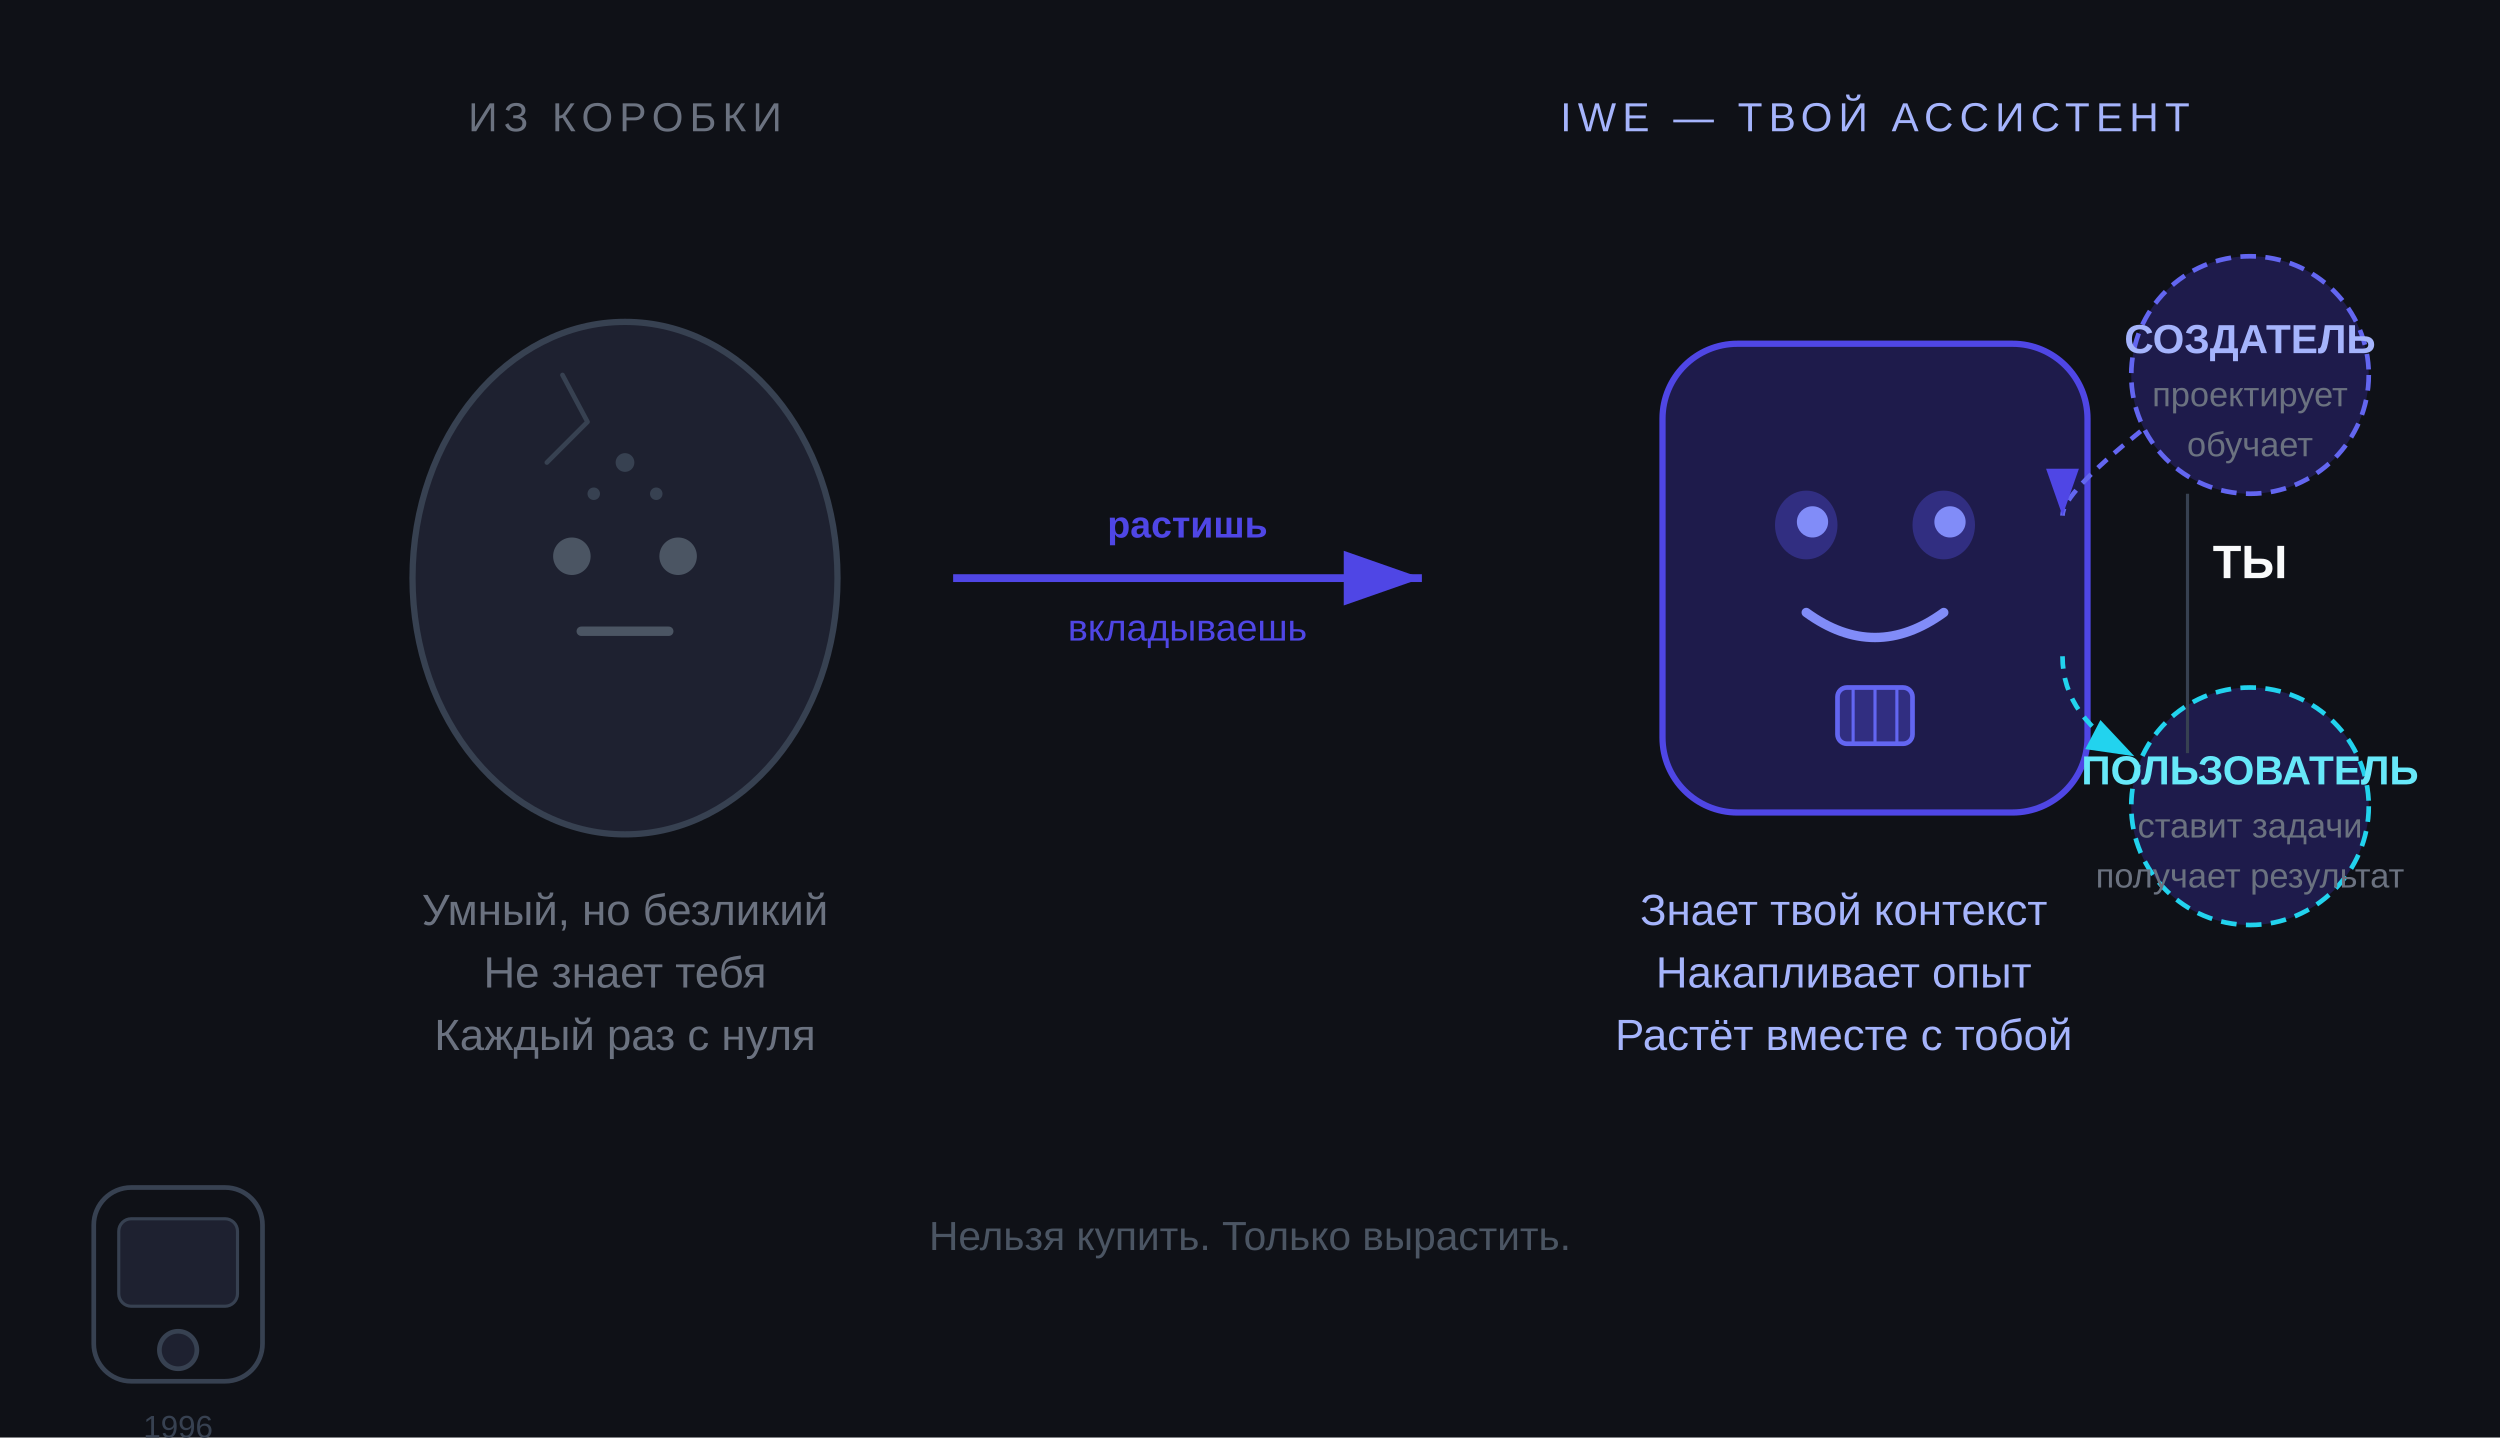
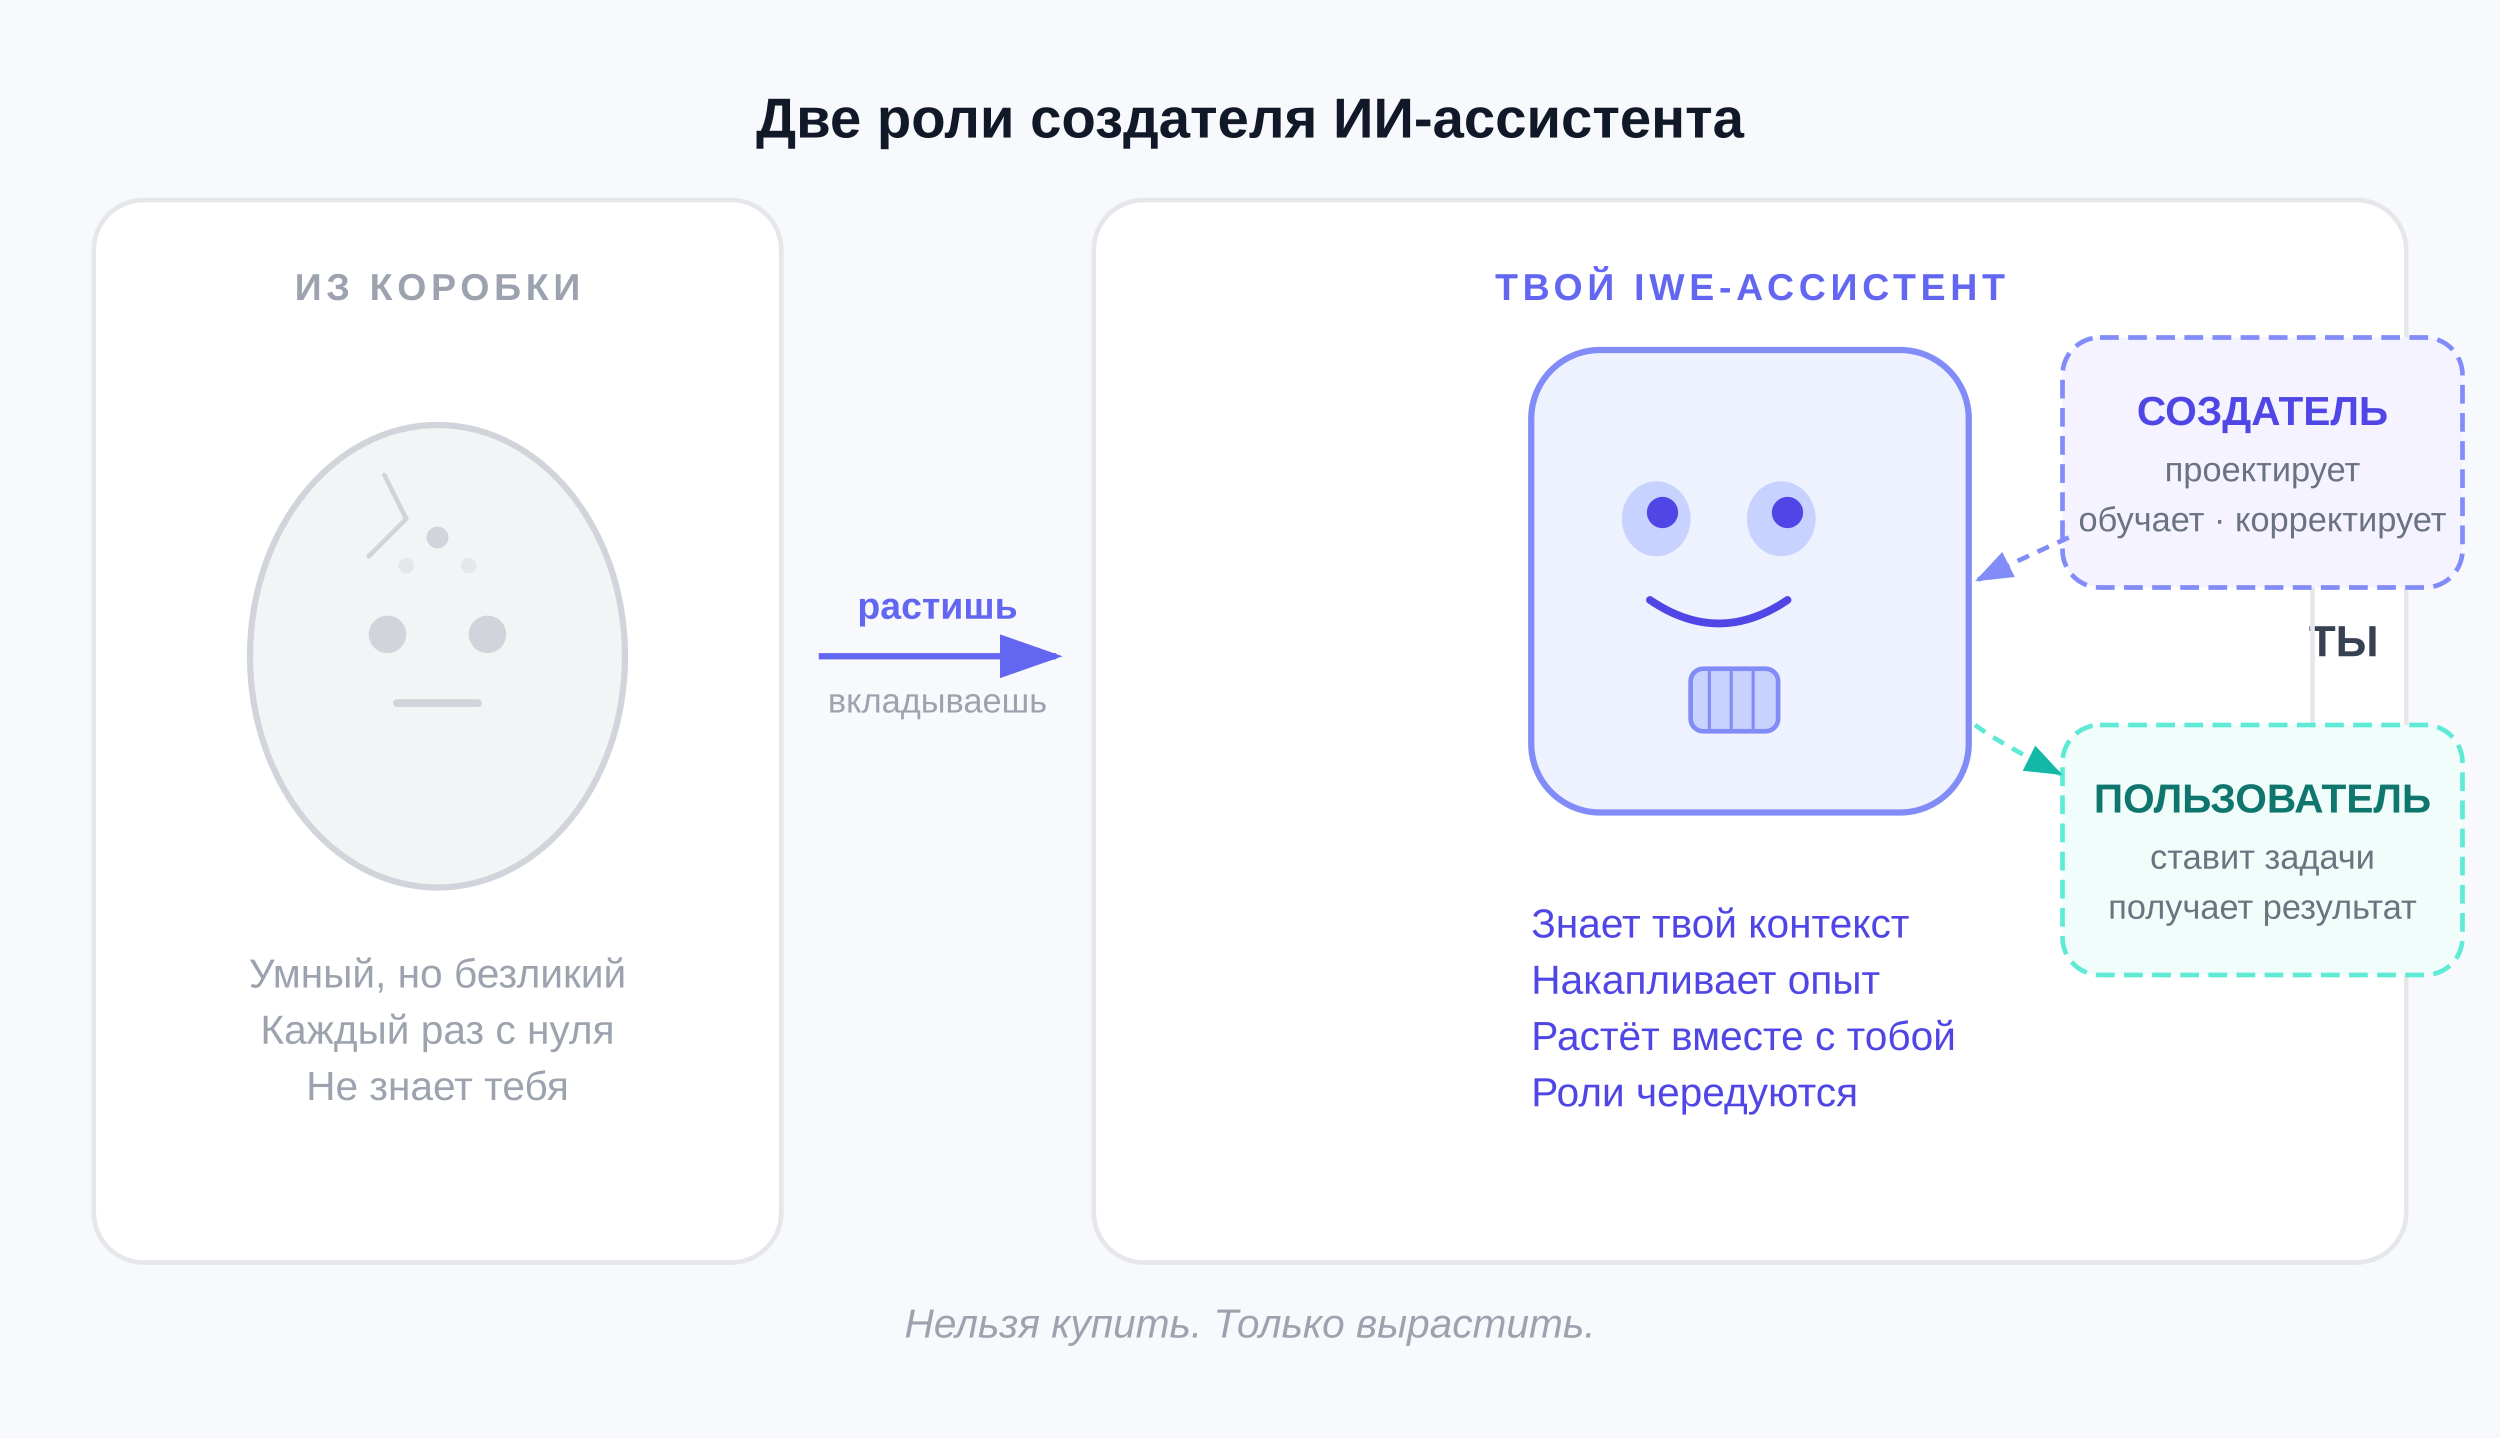
<svg xmlns="http://www.w3.org/2000/svg" viewBox="0 0 800 460" width="800" height="460" font-family="'SF Pro Display', 'Segoe UI', Arial, sans-serif">
-   <rect width="800" height="460" fill="#0f1117" />
-   <text x="200" y="42" text-anchor="middle" fill="#6b7280" font-size="13" letter-spacing="2" font-weight="500">ИЗ КОРОБКИ</text>
-   <ellipse cx="200" cy="185" rx="68" ry="82" fill="#1e2130" stroke="#374151" stroke-width="2" />
-   <circle cx="183" cy="178" r="6" fill="#4b5563" />
-   <circle cx="217" cy="178" r="6" fill="#4b5563" />
-   <line x1="186" y1="202" x2="214" y2="202" stroke="#4b5563" stroke-width="3" stroke-linecap="round" />
-   <circle cx="200" cy="148" r="3" fill="#374151" />
-   <circle cx="190" cy="158" r="2" fill="#374151" />
-   <circle cx="210" cy="158" r="2" fill="#374151" />
-   <path d="M180 120 L188 135 L175 148" stroke="#374151" stroke-width="1.5" fill="none" stroke-linecap="round" stroke-linejoin="round" />
-   <text x="200" y="296" text-anchor="middle" fill="#6b7280" font-size="14">Умный, но безликий</text>
-   <text x="200" y="316" text-anchor="middle" fill="#6b7280" font-size="14">Не знает тебя</text>
-   <text x="200" y="336" text-anchor="middle" fill="#6b7280" font-size="14">Каждый раз с нуля</text>
+   <rect width="800" height="460" fill="#f8f9fc" />
+   <text x="400" y="44" text-anchor="middle" fill="#111827" font-size="18" font-weight="700">Две роли создателя ИИ-ассистента</text>
+   <rect x="30" y="64" width="220" height="340" rx="16" fill="#ffffff" stroke="#e5e7eb" stroke-width="1.5" />
+   <text x="140" y="96" text-anchor="middle" fill="#9ca3af" font-size="12" font-weight="600" letter-spacing="1.5">ИЗ КОРОБКИ</text>
+   <ellipse cx="140" cy="210" rx="60" ry="74" fill="#f3f4f6" stroke="#d1d5db" stroke-width="2" />
+   <circle cx="124" cy="203" r="6" fill="#d1d5db" />
+   <circle cx="156" cy="203" r="6" fill="#d1d5db" />
+   <line x1="127" y1="225" x2="153" y2="225" stroke="#d1d5db" stroke-width="2.5" stroke-linecap="round" />
+   <circle cx="140" cy="172" r="3.5" fill="#d1d5db" />
+   <circle cx="130" cy="181" r="2.5" fill="#e5e7eb" />
+   <circle cx="150" cy="181" r="2.5" fill="#e5e7eb" />
+   <path d="M123 152 L130 166 L118 178" stroke="#d1d5db" stroke-width="1.5" fill="none" stroke-linecap="round" stroke-linejoin="round" />
+   <text x="140" y="316" text-anchor="middle" fill="#9ca3af" font-size="13">Умный, но безликий</text>
+   <text x="140" y="334" text-anchor="middle" fill="#9ca3af" font-size="13">Каждый раз с нуля</text>
+   <text x="140" y="352" text-anchor="middle" fill="#9ca3af" font-size="13">Не знает тебя</text>
  <defs>
-     <marker id="arrowhead" markerWidth="10" markerHeight="7" refX="10" refY="3.5" orient="auto">
-       <polygon points="0 0, 10 3.5, 0 7" fill="#4f46e5" />
+     <marker id="arr" markerWidth="10" markerHeight="7" refX="9" refY="3.5" orient="auto">
+       <polygon points="0 0, 10 3.5, 0 7" fill="#6366f1" />
    </marker>
  </defs>
-   <line x1="305" y1="185" x2="455" y2="185" stroke="#4f46e5" stroke-width="2.5" marker-end="url(#arrowhead)" />
-   <text x="380" y="172" text-anchor="middle" fill="#4f46e5" font-size="12" font-weight="600">растишь</text>
-   <text x="380" y="205" text-anchor="middle" fill="#4f46e5" font-size="12">вкладываешь</text>
-   <text x="600" y="42" text-anchor="middle" fill="#a5b4fc" font-size="13" letter-spacing="2" font-weight="500">IWE — ТВОЙ АССИСТЕНТ</text>
-   <rect x="532" y="110" width="136" height="150" rx="24" fill="#1e1b4b" stroke="#4f46e5" stroke-width="2" />
-   <ellipse cx="578" cy="168" rx="10" ry="11" fill="#312e81" />
-   <ellipse cx="622" cy="168" rx="10" ry="11" fill="#312e81" />
-   <circle cx="580" cy="167" r="5" fill="#818cf8" />
-   <circle cx="624" cy="167" r="5" fill="#818cf8" />
-   <path d="M578 196 Q600 212 622 196" stroke="#818cf8" stroke-width="3" fill="none" stroke-linecap="round" />
-   <rect x="588" y="220" width="24" height="18" rx="3" fill="#312e81" stroke="#6366f1" stroke-width="1.5" />
-   <line x1="593" y1="220" x2="593" y2="238" stroke="#6366f1" stroke-width="1" />
-   <line x1="600" y1="220" x2="600" y2="238" stroke="#6366f1" stroke-width="1" />
-   <line x1="607" y1="220" x2="607" y2="238" stroke="#6366f1" stroke-width="1" />
-   <circle cx="720" cy="120" r="38" fill="#1e1b4b" stroke="#6366f1" stroke-width="1.5" stroke-dasharray="5,3" />
-   <text x="720" y="113" text-anchor="middle" fill="#a5b4fc" font-size="13" font-weight="700">СОЗДАТЕЛЬ</text>
-   <text x="720" y="130" text-anchor="middle" fill="#6b7280" font-size="11">проектирует</text>
-   <text x="720" y="146" text-anchor="middle" fill="#6b7280" font-size="11">обучает</text>
-   <path d="M685 138 Q660 158 660 165" stroke="#6366f1" stroke-width="1.5" fill="none" stroke-dasharray="4,3" marker-end="url(#arrowhead)" />
-   <circle cx="720" cy="258" r="38" fill="#1e1b4b" stroke="#22d3ee" stroke-width="1.5" stroke-dasharray="5,3" />
-   <text x="720" y="251" text-anchor="middle" fill="#67e8f9" font-size="13" font-weight="700">ПОЛЬЗОВАТЕЛЬ</text>
-   <text x="720" y="268" text-anchor="middle" fill="#6b7280" font-size="11">ставит задачи</text>
-   <text x="720" y="284" text-anchor="middle" fill="#6b7280" font-size="11">получает результат</text>
-   <path d="M660 210 Q660 230 683 242" stroke="#22d3ee" stroke-width="1.5" fill="none" stroke-dasharray="4,3" marker-end="url(#arrowheadCyan)" />
+   <line x1="262" y1="210" x2="338" y2="210" stroke="#6366f1" stroke-width="2" marker-end="url(#arr)" />
+   <text x="300" y="198" text-anchor="middle" fill="#6366f1" font-size="12" font-weight="600">растишь</text>
+   <text x="300" y="228" text-anchor="middle" fill="#9ca3af" font-size="11">вкладываешь</text>
+   <rect x="350" y="64" width="420" height="340" rx="16" fill="#ffffff" stroke="#e5e7eb" stroke-width="1.5" />
+   <text x="560" y="96" text-anchor="middle" fill="#6366f1" font-size="12" font-weight="600" letter-spacing="1.5">ТВОЙ IWE-АССИСТЕНТ</text>
+   <rect x="490" y="112" width="140" height="148" rx="22" fill="#eef2ff" stroke="#818cf8" stroke-width="2" />
+   <ellipse cx="530" cy="166" rx="11" ry="12" fill="#c7d2fe" />
+   <ellipse cx="570" cy="166" rx="11" ry="12" fill="#c7d2fe" />
+   <circle cx="532" cy="164" r="5" fill="#4f46e5" />
+   <circle cx="572" cy="164" r="5" fill="#4f46e5" />
+   <path d="M528 192 Q550 207 572 192" stroke="#4f46e5" stroke-width="2.5" fill="none" stroke-linecap="round" />
+   <rect x="541" y="214" width="28" height="20" rx="4" fill="#c7d2fe" stroke="#818cf8" stroke-width="1.5" />
+   <line x1="547" y1="214" x2="547" y2="234" stroke="#818cf8" stroke-width="1" />
+   <line x1="554" y1="214" x2="554" y2="234" stroke="#818cf8" stroke-width="1" />
+   <line x1="561" y1="214" x2="561" y2="234" stroke="#818cf8" stroke-width="1" />
+   <text x="750" y="210" text-anchor="middle" fill="#374151" font-size="14" font-weight="800">ТЫ</text>
+   <line x1="740" y1="155" x2="740" y2="265" stroke="#e5e7eb" stroke-width="1.5" />
+   <rect x="660" y="108" width="128" height="80" rx="12" fill="#f5f3ff" stroke="#818cf8" stroke-width="1.5" stroke-dasharray="6,3" />
+   <text x="724" y="136" text-anchor="middle" fill="#4f46e5" font-size="13" font-weight="700">СОЗДАТЕЛЬ</text>
+   <text x="724" y="154" text-anchor="middle" fill="#6b7280" font-size="11">проектирует</text>
+   <text x="724" y="170" text-anchor="middle" fill="#6b7280" font-size="11">обучает · корректирует</text>
  <defs>
-     <marker id="arrowheadCyan" markerWidth="10" markerHeight="7" refX="10" refY="3.5" orient="auto">
-       <polygon points="0 0, 10 3.5, 0 7" fill="#22d3ee" />
+     <marker id="arrBlue" markerWidth="8" markerHeight="6" refX="8" refY="3" orient="auto">
+       <polygon points="0 0, 8 3, 0 6" fill="#818cf8" />
    </marker>
  </defs>
-   <text x="720" y="185" text-anchor="middle" fill="#f9fafb" font-size="15" font-weight="800">ТЫ</text>
-   <line x1="700" y1="158" x2="700" y2="241" stroke="#374151" stroke-width="1" />
-   <text x="590" y="296" text-anchor="middle" fill="#a5b4fc" font-size="14">Знает твой контекст</text>
-   <text x="590" y="316" text-anchor="middle" fill="#a5b4fc" font-size="14">Накапливает опыт</text>
-   <text x="590" y="336" text-anchor="middle" fill="#a5b4fc" font-size="14">Растёт вместе с тобой</text>
-   <text x="400" y="400" text-anchor="middle" fill="#4b5563" font-size="13">Нельзя купить. Только вырастить.</text>
-   <rect x="30" y="380" width="54" height="62" rx="12" fill="none" stroke="#374151" stroke-width="1.5" />
-   <rect x="38" y="390" width="38" height="28" rx="4" fill="#1e2130" stroke="#374151" stroke-width="1" />
-   <circle cx="57" cy="432" r="6" fill="#1e2130" stroke="#374151" stroke-width="1.5" />
-   <text x="57" y="460" text-anchor="middle" fill="#374151" font-size="10">1996</text>
+   <path d="M662 172 Q640 182 632 186" stroke="#818cf8" stroke-width="1.5" fill="none" stroke-dasharray="4,3" marker-end="url(#arrBlue)" />
+   <defs>
+     <marker id="arrTeal" markerWidth="8" markerHeight="6" refX="8" refY="3" orient="auto">
+       <polygon points="0 0, 8 3, 0 6" fill="#14b8a6" />
+     </marker>
+   </defs>
+   <rect x="660" y="232" width="128" height="80" rx="12" fill="#f0fdfa" stroke="#5eead4" stroke-width="1.5" stroke-dasharray="6,3" />
+   <text x="724" y="260" text-anchor="middle" fill="#0f766e" font-size="13" font-weight="700">ПОЛЬЗОВАТЕЛЬ</text>
+   <text x="724" y="278" text-anchor="middle" fill="#6b7280" font-size="11">ставит задачи</text>
+   <text x="724" y="294" text-anchor="middle" fill="#6b7280" font-size="11">получает результат</text>
+   <path d="M632 232 Q640 238 660 248" stroke="#5eead4" stroke-width="1.5" fill="none" stroke-dasharray="4,3" marker-end="url(#arrTeal)" />
+   <text x="490" y="300" text-anchor="start" fill="#4f46e5" font-size="13">Знает твой контекст</text>
+   <text x="490" y="318" text-anchor="start" fill="#4f46e5" font-size="13">Накапливает опыт</text>
+   <text x="490" y="336" text-anchor="start" fill="#4f46e5" font-size="13">Растёт вместе с тобой</text>
+   <text x="490" y="354" text-anchor="start" fill="#4f46e5" font-size="13">Роли чередуются</text>
+   <text x="400" y="428" text-anchor="middle" fill="#9ca3af" font-size="13" font-style="italic">Нельзя купить. Только вырастить.</text>
</svg>
